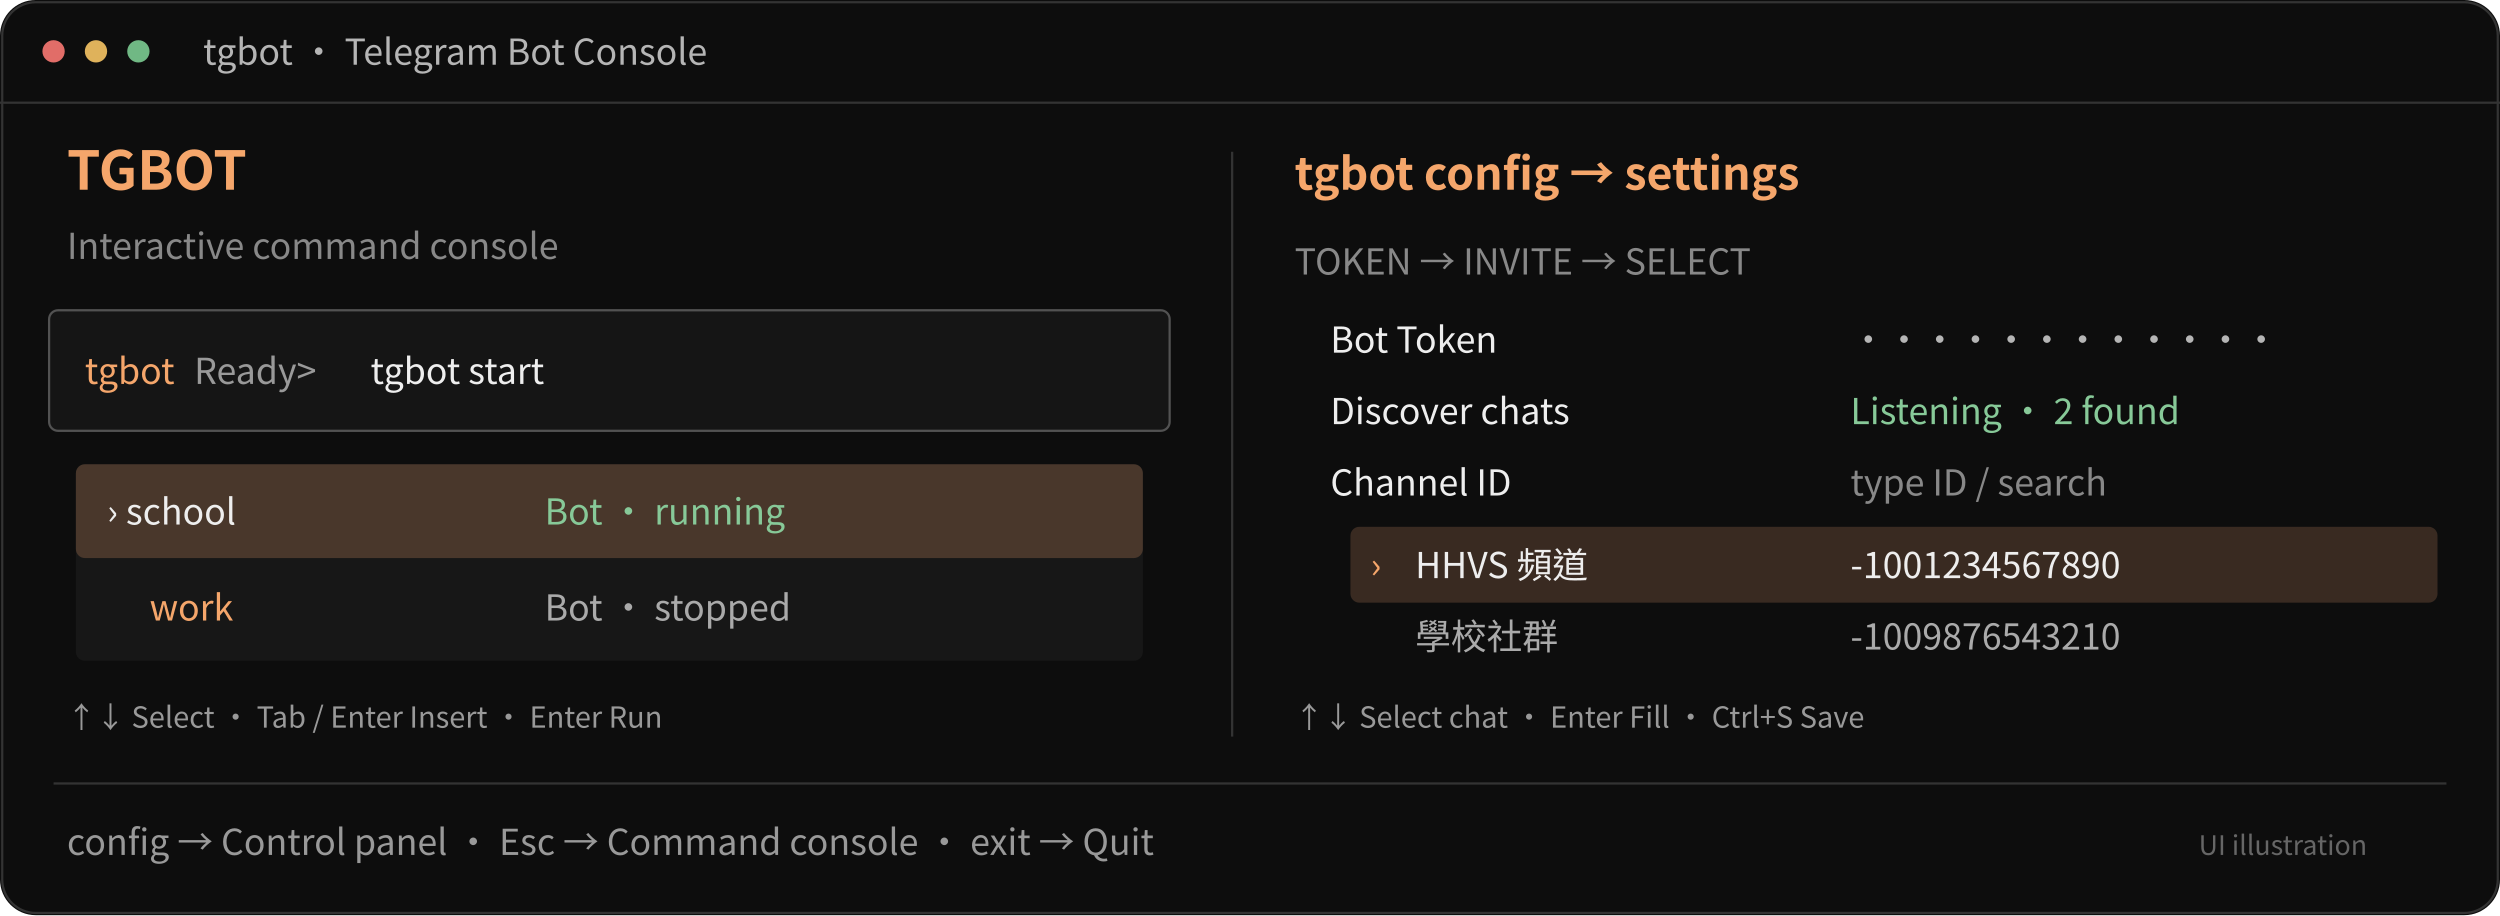
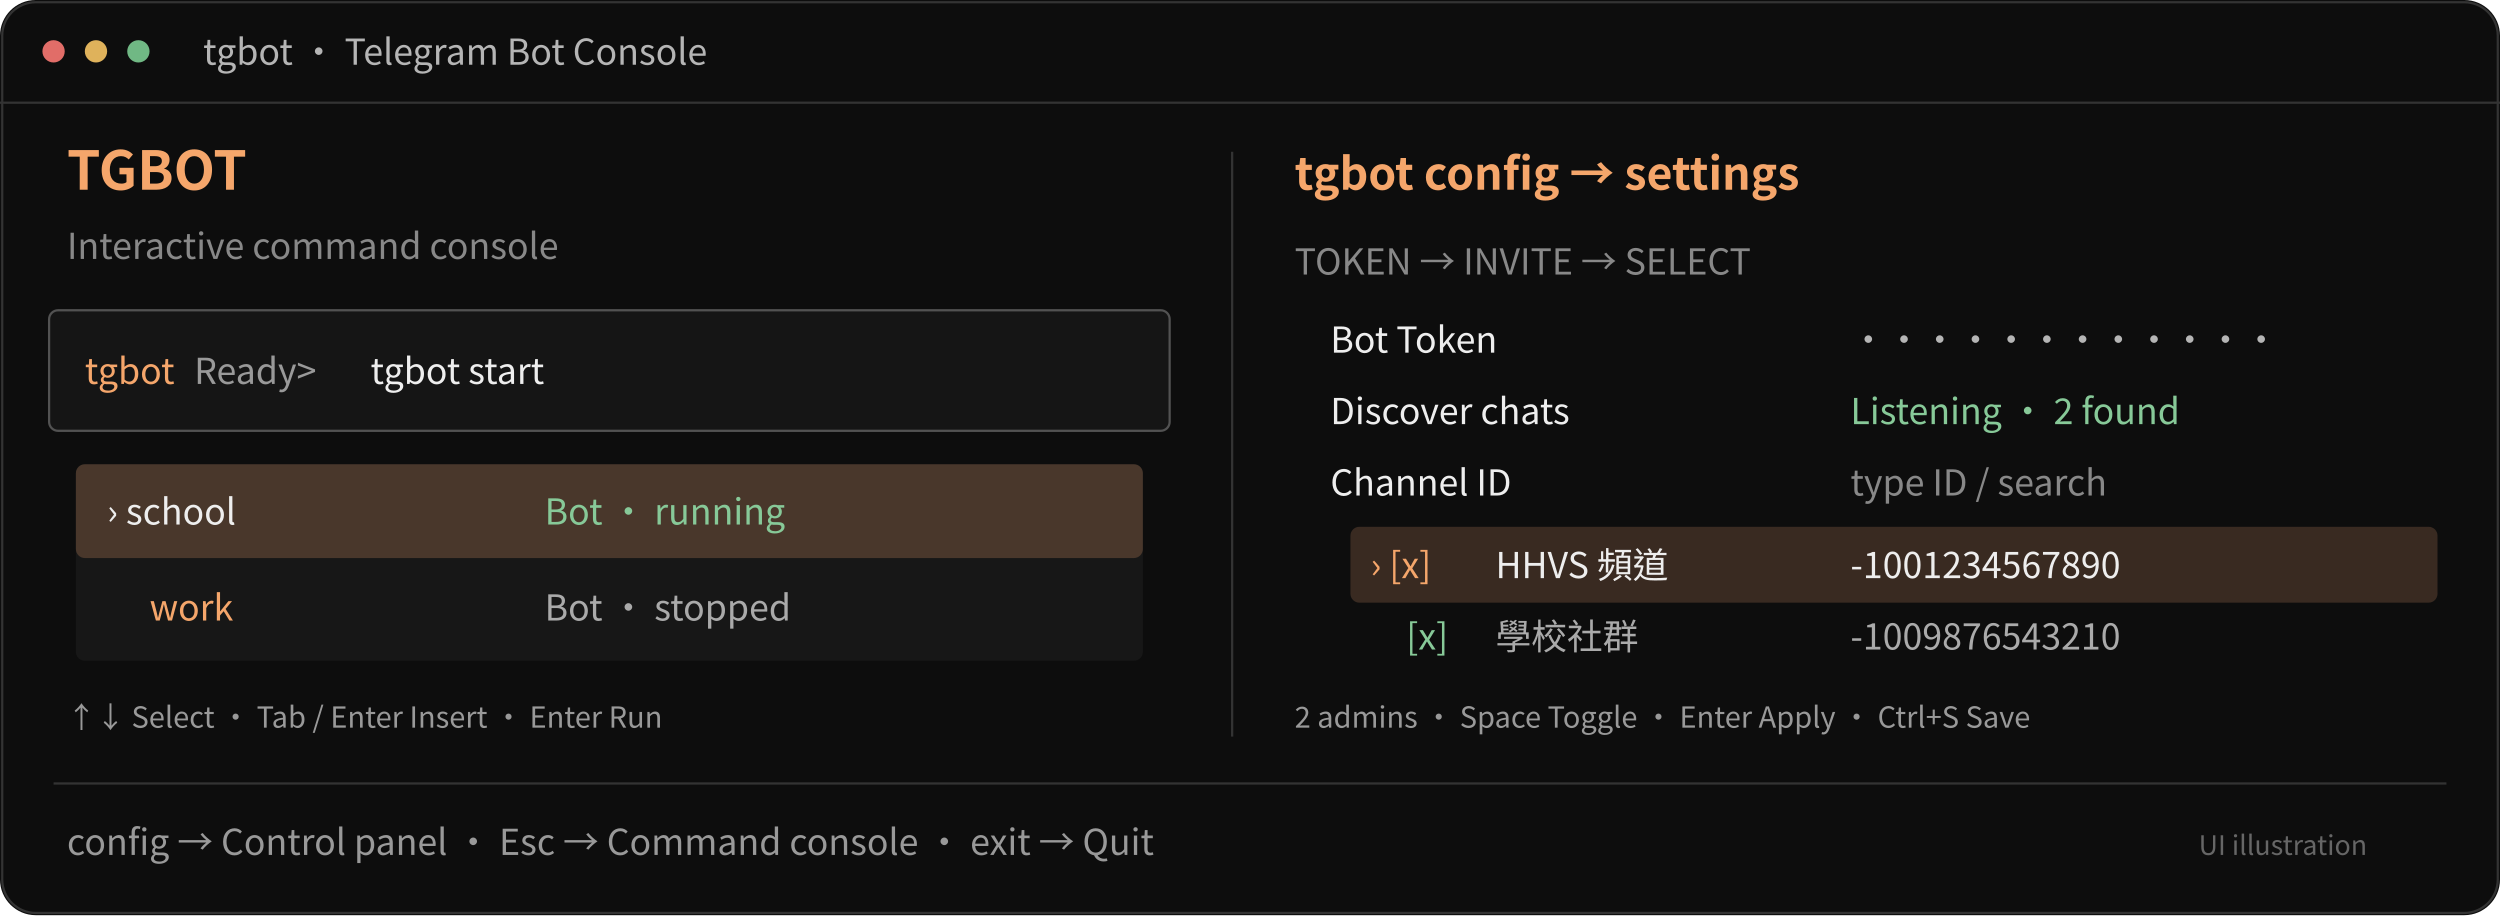
<svg xmlns="http://www.w3.org/2000/svg" width="1120" height="410" viewBox="0 0 1120 410" role="img" aria-labelledby="title desc">
  <rect width="1120" height="410" rx="16" fill="#0d0d0d" />
  <rect x="1" y="1" width="1118" height="408" rx="15" fill="none" stroke="#333333" />
  <path d="M0 46h1120" stroke="#333333" />
  <circle cx="24" cy="23" r="5" fill="#e16d68" />
  <circle cx="43" cy="23" r="5" fill="#dfb25b" />
  <circle cx="62" cy="23" r="5" fill="#70b884" />
  <g font-family="Consolas, 'SFMono-Regular', 'Noto Sans CJK TC', 'Microsoft JhengHei', monospace" font-size="16">
    <text x="91" y="29" fill="#b5b5b5">tgbot · Telegram Bot Console</text>
    <text x="30" y="85" fill="#f5a66b" font-size="24" font-weight="bold">TGBOT</text>
    <text x="30" y="116" fill="#888888">Interactive command console</text>
    <rect x="22" y="139" width="502" height="54" rx="4" fill="#151515" stroke="#525252" />
    <text x="38" y="172" fill="#f5a66b">tgbot</text>
    <text x="87" y="172" fill="#999999">Ready&gt;</text>
    <text x="166" y="172" fill="#eeeeee">tgbot start</text>
    <rect x="34" y="208" width="478" height="88" rx="4" fill="#171717" />
    <rect x="34" y="208" width="478" height="42" rx="4" fill="#49372b" />
    <text x="48" y="235" fill="#eeeeee">› school</text>
    <text x="244" y="235" fill="#87c998">Bot · running</text>
    <text x="67" y="278" fill="#f5a66b">work</text>
    <text x="244" y="278" fill="#aaaaaa">Bot · stopped</text>
    <text x="30" y="326" fill="#999999" font-size="13">↑↓ Select · Tab / Enter Insert · Enter Run</text>
    <path d="M552 68v262" stroke="#333333" />
    <text x="580" y="85" fill="#f5a66b" font-size="20" font-weight="bold">tgbot config → settings</text>
    <text x="580" y="123" fill="#888888">TOKEN → INVITE → SELECT</text>
    <text x="596" y="158" fill="#eeeeee">Bot Token</text>
    <text x="829" y="158" fill="#b5b5b5">••••••••••••</text>
    <text x="596" y="190" fill="#eeeeee">Discover chats</text>
    <text x="829" y="190" fill="#87c998">Listening · 2 found</text>
    <text x="596" y="222" fill="#eeeeee">Channel ID</text>
    <text x="829" y="222" fill="#888888">type ID / search</text>
    <rect x="605" y="236" width="487" height="34" rx="4" fill="#392a21" />
-     <text x="614" y="259" fill="#f5a66b">›</text>
-     <text x="634" y="259" fill="#eeeeee">HHVS 頻道</text>
+     <text x="614" y="259" fill="#f5a66b">› [x]</text>
+     <text x="670" y="259" fill="#eeeeee">HHVS 頻道</text>
    <text x="829" y="259" fill="#eeeeee">-1001234567890</text>
-     <text x="634" y="291" fill="#aaaaaa">學校社群</text>
+     <text x="630" y="291" fill="#87c998">[x]</text>
+     <text x="670" y="291" fill="#aaaaaa">學校社群</text>
    <text x="829" y="291" fill="#aaaaaa">-1009876543210</text>
-     <text x="580" y="326" fill="#999999" font-size="13">↑↓ Select chat · Enter Fill · Ctrl+S Save</text>
+     <text x="580" y="326" fill="#999999" font-size="13">2 admins · Space Toggle · Enter Apply · Ctrl+S Save</text>
    <path d="M24 351h1072" stroke="#333333" />
    <text x="30" y="383" fill="#999999">config → Control panel · Esc → Command console · exit → Quit</text>
    <text x="985" y="383" fill="#666666" font-size="12">UI illustration</text>
  </g>
</svg>
